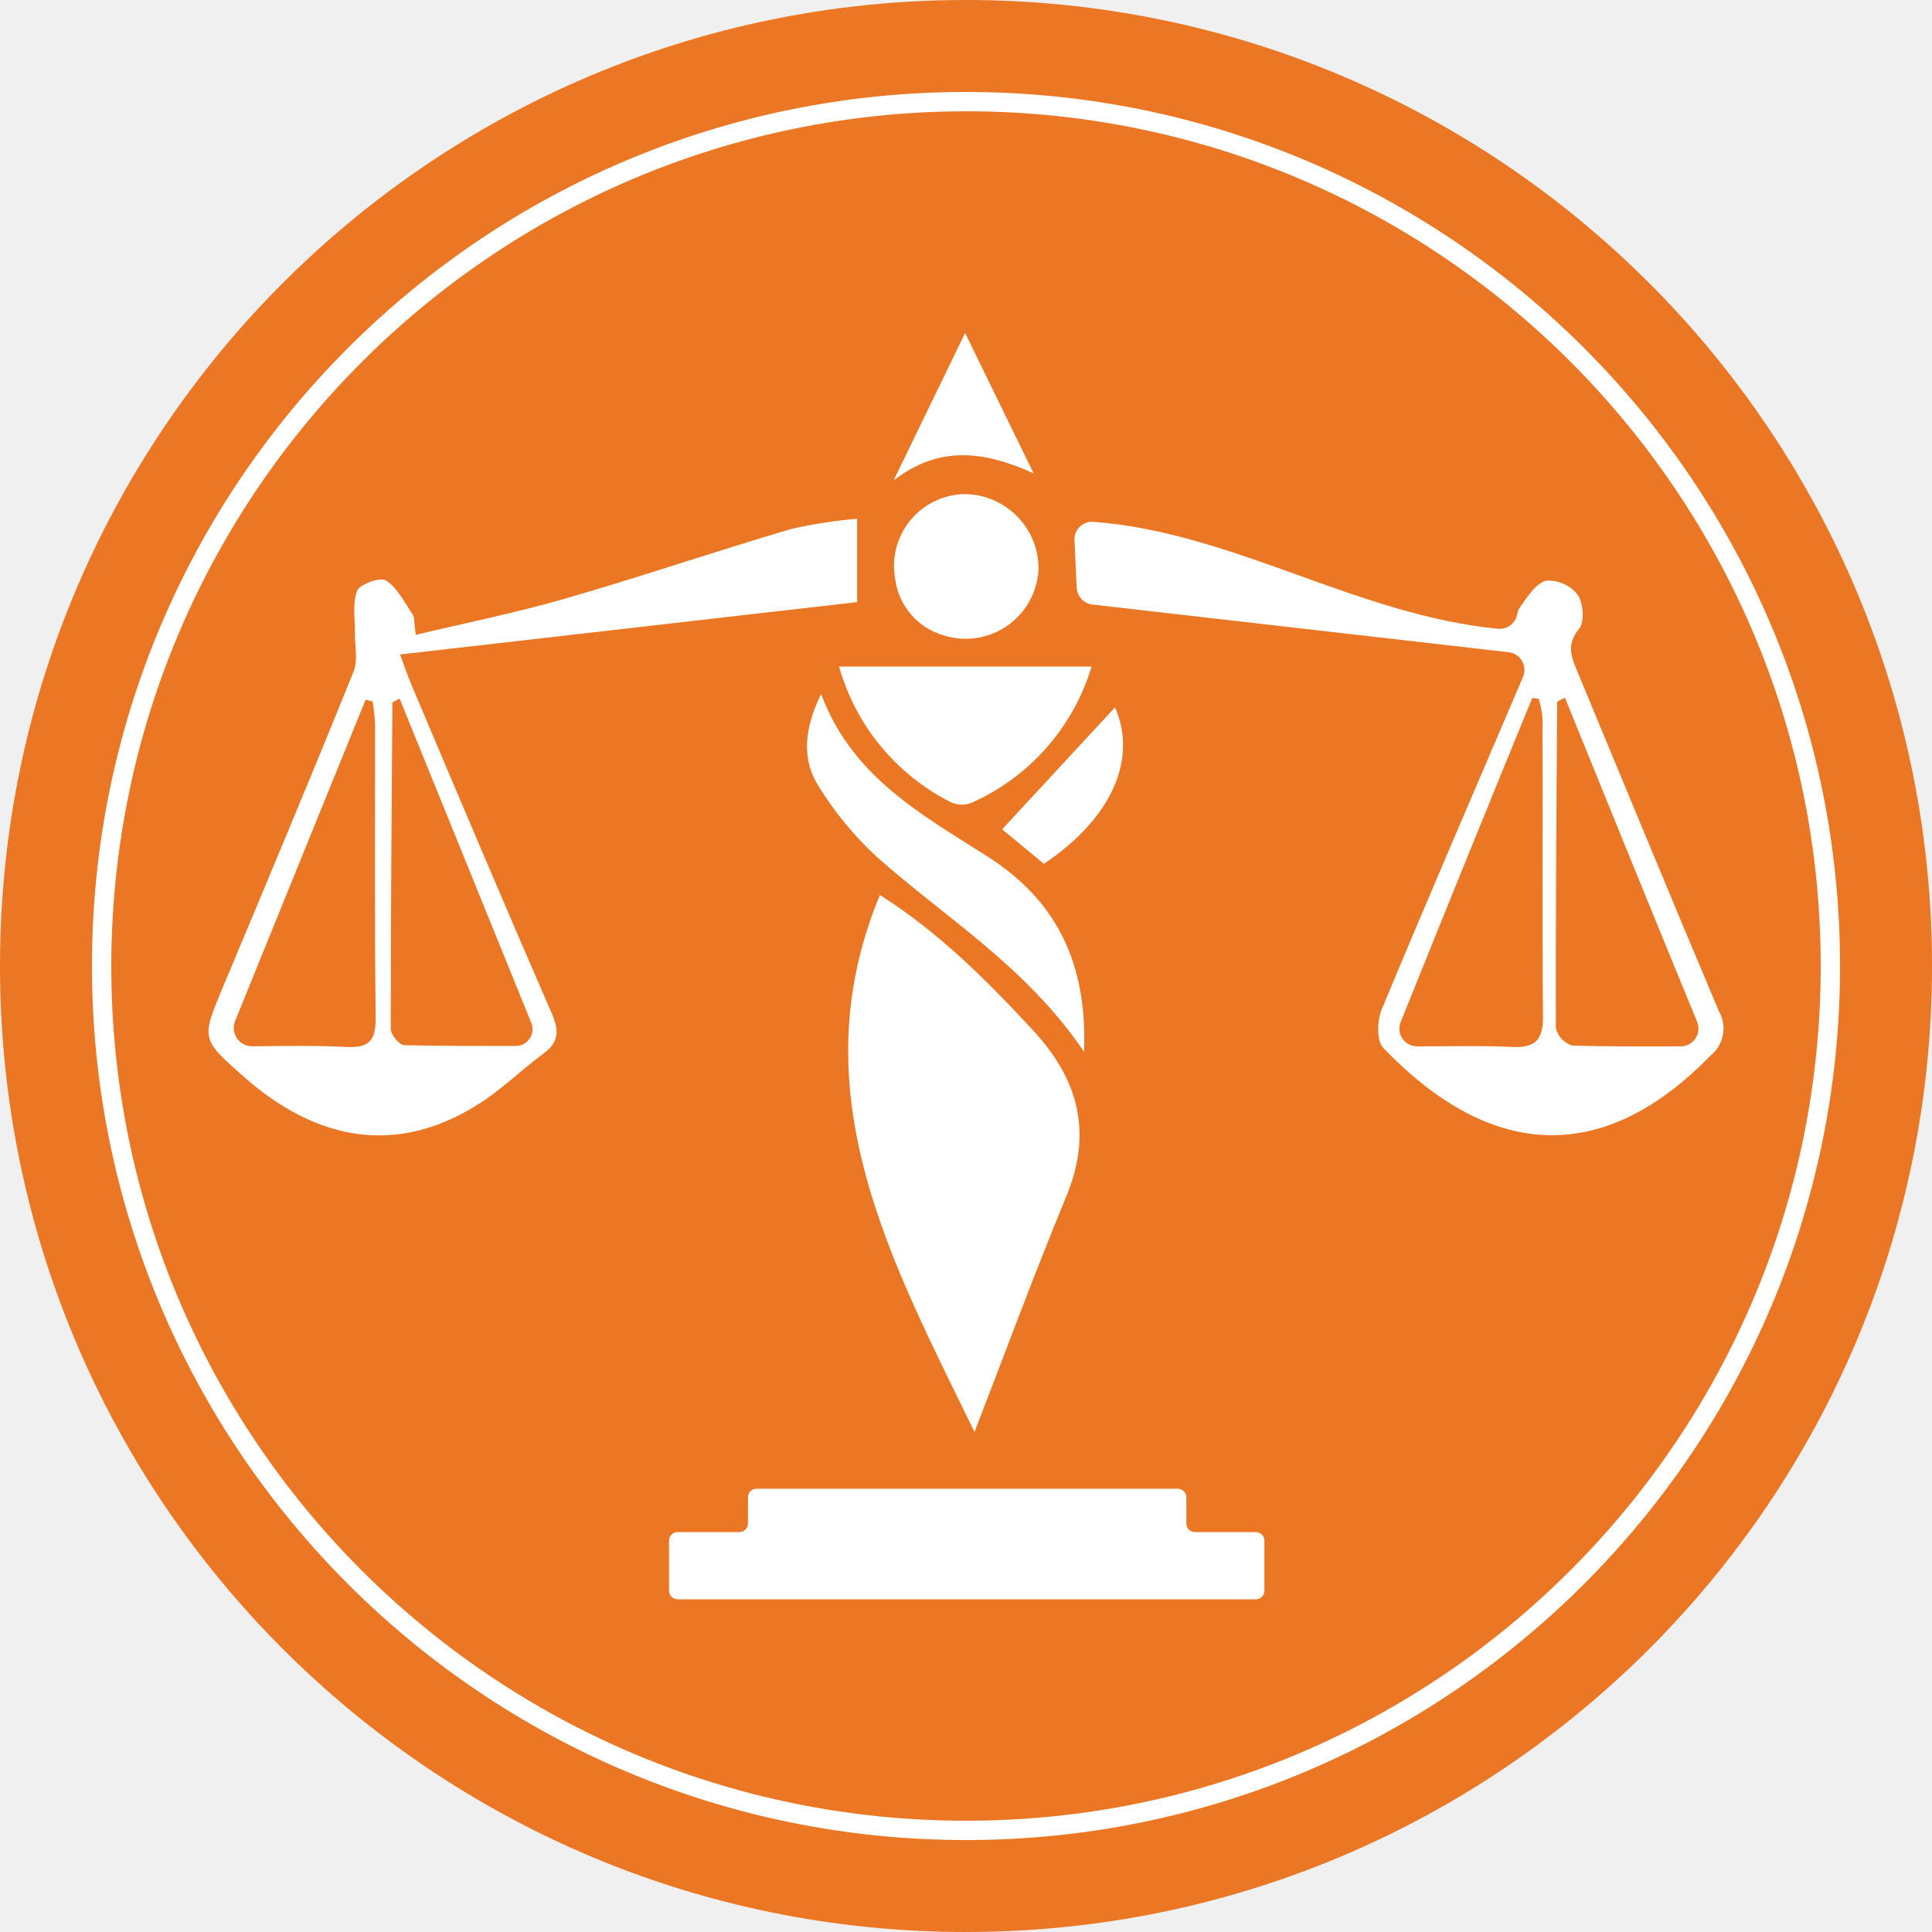
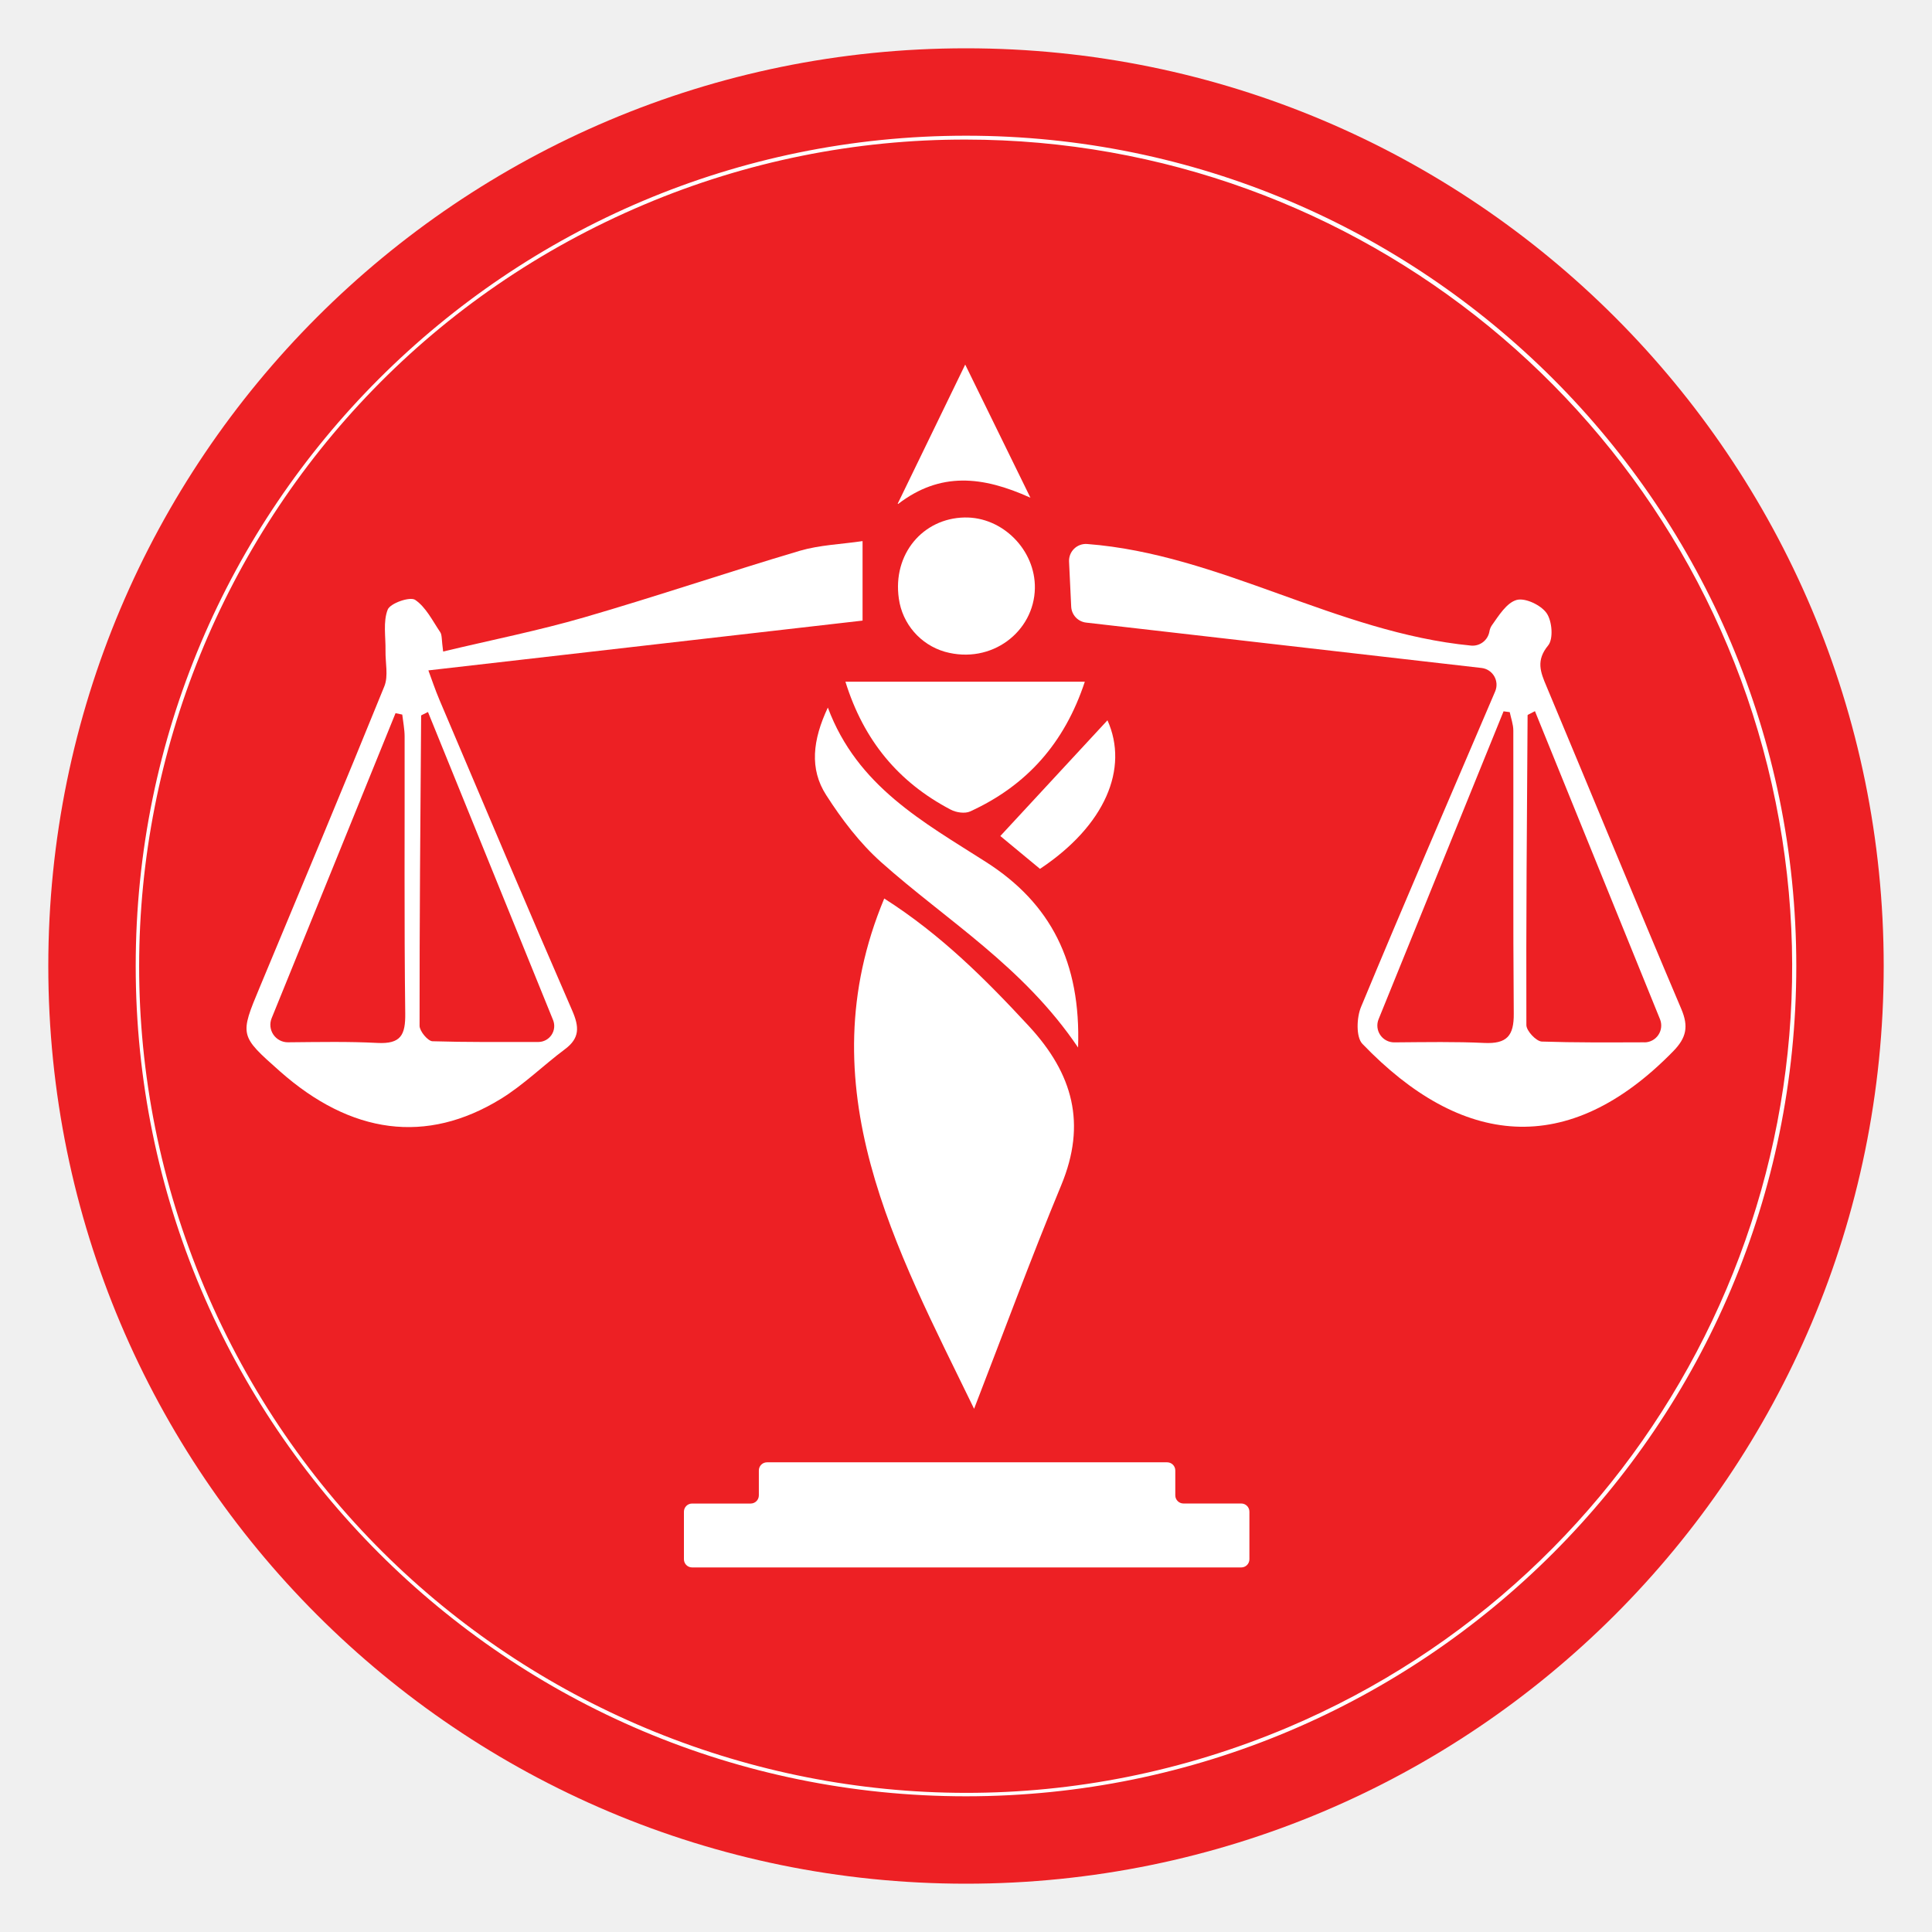
- <svg xmlns="http://www.w3.org/2000/svg" viewBox="0 0 200 200">
-   <g id="Layer_2" data-name="Layer 2">
-     <g id="Layer_1-2" data-name="Layer 1">
-       <circle cx="100" cy="100" r="100" style="fill:#eb7623" />
-       <path d="M100,11.52A88.48,88.48,0,1,1,11.52,100,88.58,88.58,0,0,1,100,11.52m0-2A90.48,90.48,0,1,0,190.48,100,90.48,90.48,0,0,0,100,9.52Z" style="fill:#fff" />
-       <path d="M156.18,67.52l-43.09-4.94a1.84,1.84,0,0,1-1.63-1.73l-.23-4.91a1.83,1.83,0,0,1,2-1.92c14.46,1.1,27.2,9.64,41.84,11.07a1.86,1.86,0,0,0,2-1.53,1.8,1.8,0,0,1,.26-.67c.76-1.07,1.63-2.48,2.72-2.78a3.88,3.88,0,0,1,3.26,1.44c.59.85.75,2.81.17,3.52-1.35,1.64-.84,2.9-.18,4.47C168.17,81.25,173,93,177.94,104.68a3.61,3.61,0,0,1-.87,4.6c-11.52,11.81-23.14,10.37-33.88-.8-.7-.73-.63-2.85-.15-4,4.7-11.32,9.57-22.57,14.38-33.84l.24-.56A1.84,1.84,0,0,0,156.18,67.52ZM145,105.8a1.83,1.83,0,0,0,1.71,2.52c3.56,0,6.68-.09,9.8.06,2.48.12,3.24-.78,3.22-3.19-.09-10.28,0-20.57-.05-30.85a10,10,0,0,0-.39-2l-.67-.09C154.15,83.15,149.72,94.06,145,105.8Zm29,2.52a1.84,1.84,0,0,0,1.69-2.53C170.89,94.13,166.46,83.2,162,72.22c-.64.35-.8.39-.8.44-.08,11.26-.17,22.51-.14,33.77a2.52,2.52,0,0,0,1.68,1.8C166.31,108.35,169.88,108.33,173.93,108.32Z" style="fill:#fff" />
-       <path d="M100.88,148.24c-8.44-17.38-18.35-35.08-9.79-55.59,6.16,3.91,11,8.79,15.78,13.93s6.27,10.62,3.5,17.3c-3.33,8.05-6.34,16.23-9.49,24.36Z" style="fill:#fff" />
-       <path d="M86.86,69H113a22.53,22.53,0,0,1-12.5,14.14A2.75,2.75,0,0,1,98.34,83,22.56,22.56,0,0,1,86.86,69Z" style="fill:#fff" />
-       <path d="M85,71.84c3.2,8.59,10.42,12.48,17.22,16.82,7.06,4.51,10.36,10.91,10,20.22-6-8.85-14.33-13.84-21.48-20.2a35,35,0,0,1-6-7.29C82.93,78.53,83.29,75.37,85,71.84Z" style="fill:#fff" />
-       <path d="M92.68,60a7.44,7.44,0,0,1,7.16-8.85,7.71,7.71,0,0,1,7.67,7.72,7.55,7.55,0,0,1-9.81,6.91A7,7,0,0,1,92.68,60Z" style="fill:#fff" />
-       <path d="M115.42,73.23c2.35,5.25-.26,11.46-7.36,16.19-1.55-1.28-3.12-2.59-4.32-3.57Z" style="fill:#fff" />
-       <path d="M92.56,49.62l7.35-15.15L107,49c-5.24-2.38-9.83-2.84-14.42.68Z" style="fill:#fff" />
-       <path d="M88.73,53.7a49.19,49.19,0,0,0-6.83,1.06C74,57.09,66.27,59.73,58.39,62c-5,1.44-10.08,2.46-15.35,3.72-.19-1.31-.11-1.8-.32-2.11-.84-1.25-1.57-2.74-2.75-3.52-.57-.38-2.71.37-3,1.06-.51,1.32-.2,3-.23,4.48,0,1.3.32,2.75-.13,3.87-4.44,11-9,21.86-13.57,32.77-2.2,5.29-2.22,5.29,2.18,9.18,7.77,6.87,16,8,24.07,3,2.5-1.53,4.63-3.65,7-5.41,1.64-1.22,1.57-2.43.8-4.21C52.2,93.62,47.43,82.33,42.64,71c-.49-1.15-.89-2.35-1.22-3.25l47.31-5.42ZM35.85,108.38c-3.09-.16-6.2-.1-9.73-.07a1.9,1.9,0,0,1-1.78-2.62l13.5-33.24.73.15A21.55,21.55,0,0,1,38.83,75c0,10.05-.06,20.11.06,30.17C38.92,107.53,38.42,108.52,35.85,108.38ZM55,105.89a1.74,1.74,0,0,1-1.61,2.39c-4.14,0-7.84,0-11.53-.08-.51,0-1.41-1.1-1.41-1.69,0-11.26.09-22.53.17-33.8,0,0,.17-.09.75-.39C45.85,83.34,50.3,94.31,55,105.89Z" style="fill:#fff" />
-       <path d="M122.81,157.68V155a.89.89,0,0,0-.89-.89H78.32a.89.89,0,0,0-.89.89v2.71a.89.89,0,0,1-.89.89H70.15a.89.89,0,0,0-.89.89v5.18a.89.89,0,0,0,.89.89H130a.89.89,0,0,0,.89-.89v-5.18a.89.89,0,0,0-.89-.89H123.7A.89.89,0,0,1,122.81,157.68Z" style="fill:#fff" />
-     </g>
-   </g>
+ <svg xmlns="http://www.w3.org/2000/svg" id="Layer_1" data-name="Layer 1" viewBox="0 0 1000 1000">
+   <circle cx="500" cy="500" r="475" style="fill:#ed2024" />
+   <path d="M500,72.24A427.88,427.88,0,0,1,666.5,894.15a427.87,427.87,0,0,1-333-788.3A425.13,425.13,0,0,1,500,72.24m0-2C262.65,70.24,70.24,262.65,70.24,500S262.65,929.76,500,929.76,929.76,737.35,929.76,500,737.35,70.24,500,70.24Z" style="fill:#fff" />
+   <path d="M766.85,345.74l-204.7-23.49a8.73,8.73,0,0,1-7.7-8.24l-1.11-23.31a8.73,8.73,0,0,1,9.36-9.13c68.71,5.27,129.18,45.84,198.74,52.59a8.84,8.84,0,0,0,9.47-7.24,7.9,7.9,0,0,1,1.22-3.17c3.61-5.1,7.73-11.81,12.91-13.22,4.43-1.21,12.59,2.68,15.48,6.83s3.57,13.36.8,16.72c-6.4,7.78-4,13.76-.83,21.23,23.31,55.61,46.16,111.42,69.74,166.92,3.89,9.15,2.62,14.92-4.15,21.87-54.72,56.06-109.92,49.24-160.9-3.8-3.37-3.5-3-13.57-.73-19.06C726.78,467.48,749.9,414,772.77,360.5l1.14-2.67A8.74,8.74,0,0,0,766.85,345.74ZM713.56,527.53a8.71,8.71,0,0,0,8.12,12c16.91-.13,31.75-.41,46.54.3,11.78.56,15.4-3.74,15.3-15.15-.41-48.85-.12-97.71-.23-146.57,0-3.17-1.21-6.34-1.85-9.51l-3.2-.42C757.22,420,736.19,471.78,713.56,527.53Zm137.6,12a8.72,8.72,0,0,0,8.05-12c-22.47-55.37-43.55-107.28-64.72-159.43-3,1.62-3.8,1.85-3.81,2.07-.36,53.47-.81,106.94-.63,160.4,0,3,5.09,8.43,8,8.54C815,539.68,831.94,539.56,851.16,539.5Z" style="fill:#fff" />
+   <path d="M504.17,729.16C464.09,646.6,417,562.5,457.68,465.07c29.24,18.61,52.43,41.78,75,66.19,22.7,24.6,29.79,50.42,16.63,82.15-15.86,38.24-30.15,77.13-45.11,115.75Z" style="fill:#fff" />
+   <path d="M437.59,352.85H561.5C551,384.66,531.4,406.63,502.15,420c-2.69,1.23-7.23.57-10-.9C465.19,405,447.1,383.42,437.59,352.85Z" style="fill:#fff" />
+   <path d="M428.49,366.23c15.2,40.79,49.53,59.3,81.83,79.92,33.52,21.39,49.2,51.8,47.69,96.05-28.33-42-68.09-65.76-102-96-11-9.83-20.36-22.15-28.38-34.67C418.9,398,420.62,383,428.49,366.23Z" style="fill:#fff" />
+   <path d="M465.24,309.85c-3.33-23,12.4-41.58,34-42,19.64-.4,36.76,16.82,36.41,36.65-.39,22.38-22.35,39.6-46.59,32.85A33.43,33.43,0,0,1,465.24,309.85Z" style="fill:#fff" />
+   <path d="M573.22,372.82c11.21,24.95-1.19,54.48-34.92,76.9l-20.53-17C536.46,412.56,554.86,392.68,573.22,372.82Z" style="fill:#fff" />
+   <path d="M464.65,260.7l34.94-72,33.76,68.92c-24.91-11.28-46.69-13.46-68.48,3.23Z" style="fill:#fff" />
+   <path d="M446.46,280.07c-11.1,1.64-22.16,2-32.43,5-37.34,11.08-74.25,23.63-111.66,34.48-23.65,6.86-47.89,11.68-73,17.68-.86-6.21-.52-8.56-1.5-10-4-5.94-7.44-13-13-16.75-2.72-1.79-12.9,1.76-14.2,5.06-2.46,6.27-1,14.1-1.13,21.27-.12,6.18,1.56,13.07-.6,18.41-21.11,52-42.82,103.8-64.43,155.62C124,536,124,536,144.85,554.48c36.88,32.65,75.85,37.94,114.34,14.32,11.86-7.28,22-17.36,33.21-25.72,7.75-5.77,7.46-11.53,3.78-20-23.25-53.39-45.88-107-68.64-160.64-2.34-5.49-4.21-11.17-5.81-15.45l224.73-25.77ZM195.27,539.82c-14.68-.77-29.42-.48-46.18-.33A9.06,9.06,0,0,1,140.61,527C163,472,183.85,420.56,204.72,369.15l3.49.71c.43,3.77,1.21,7.55,1.22,11.32.09,47.78-.27,95.56.32,143.34C209.89,535.75,207.49,540.46,195.27,539.82Zm91-11.84a8.26,8.26,0,0,1-7.62,11.35c-19.69,0-37.25.15-54.79-.38-2.4-.07-6.68-5.21-6.69-8-.05-53.52.4-107,.81-160.55,0-.22.78-.44,3.54-1.87Z" style="fill:#fff" />
+   <path d="M608.33,774V761.11a4.22,4.22,0,0,0-4.22-4.22H397a4.22,4.22,0,0,0-4.22,4.22V774a4.23,4.23,0,0,1-4.23,4.23H358.23a4.22,4.22,0,0,0-4.23,4.22v24.62a4.23,4.23,0,0,0,4.23,4.23H642.47a4.22,4.22,0,0,0,4.22-4.23V782.43a4.22,4.22,0,0,0-4.22-4.22H612.56A4.23,4.23,0,0,1,608.33,774Z" style="fill:#fff" />
</svg>
